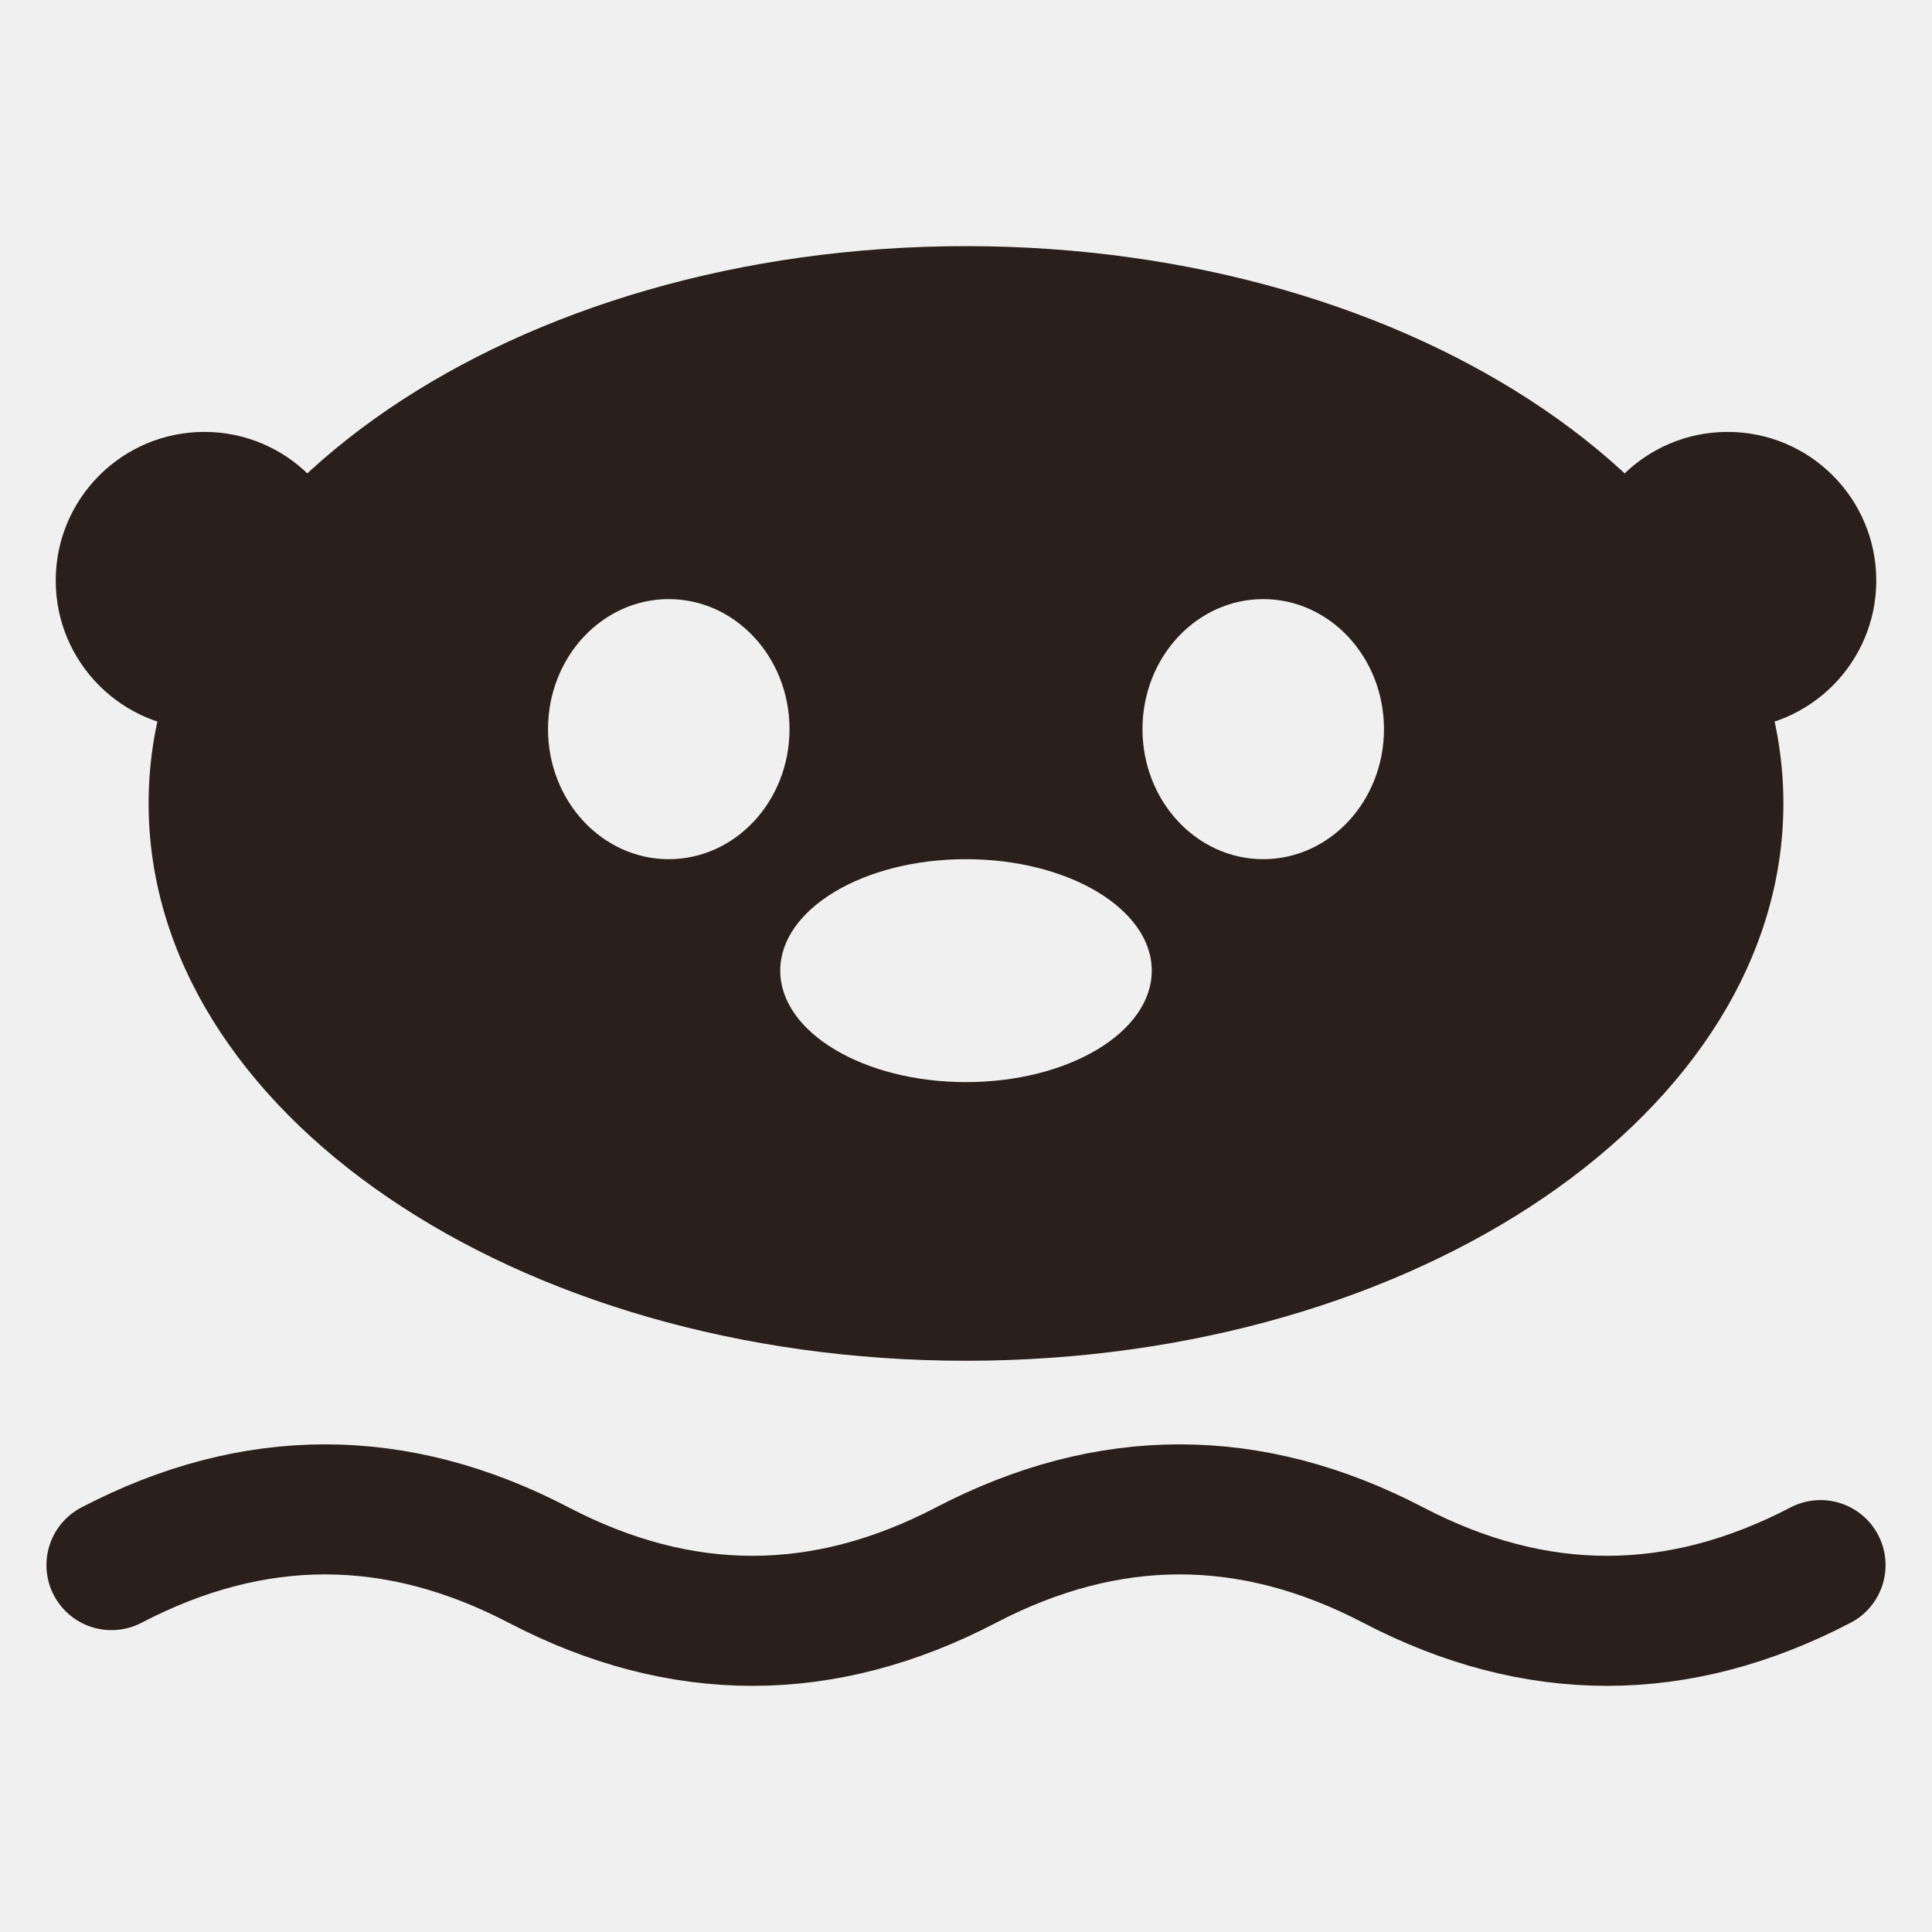
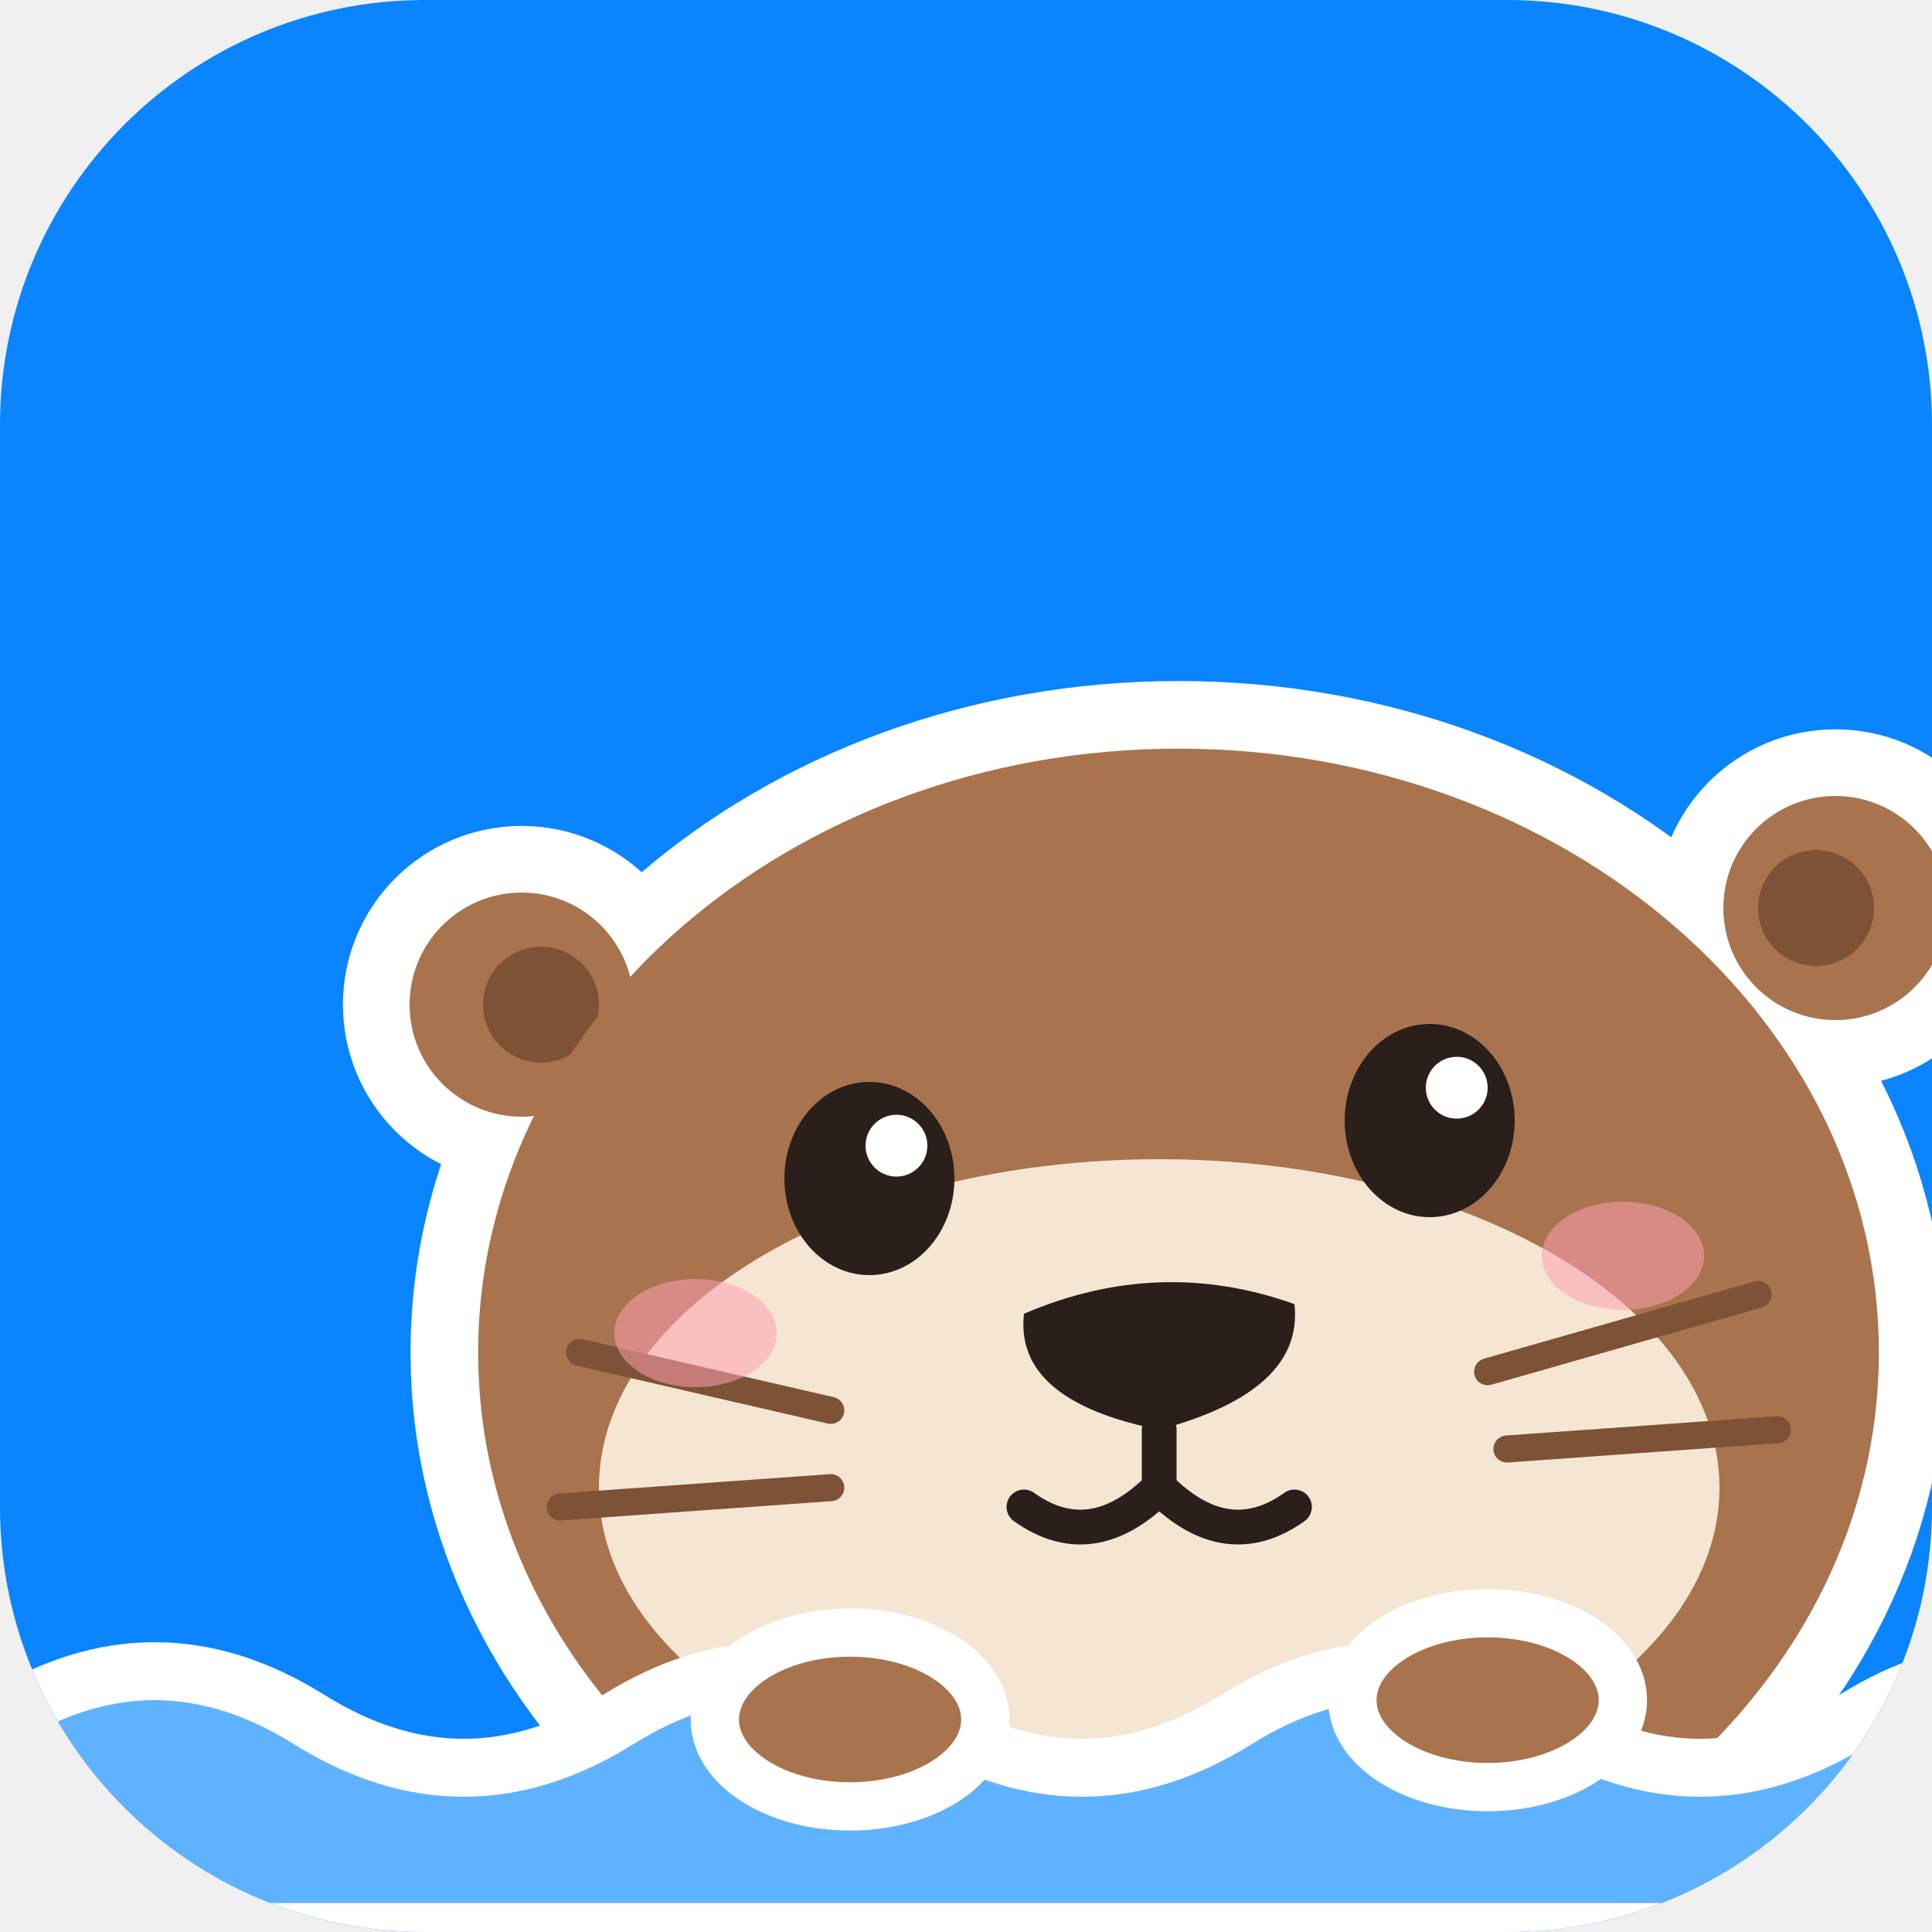
- <svg xmlns="http://www.w3.org/2000/svg" viewBox="-2 6.75 104 104" role="img" aria-label="umuo">
-   <style>
-     g { color: #2a1f1a }
-     @media (prefers-color-scheme: dark) { g { color: #f4e6d2 } }
-   </style>
-   <g>
-     <path fill="currentColor" d="M6 50a44 30 0 1 1 88 0a44 30 0 1 1-88 0ZM1 38a8 8 0 1 1 16 0a8 8 0 1 1-16 0ZM83 38a8 8 0 1 1 16 0a8 8 0 1 1-16 0ZM27.5 46a6.5 7 0 1 0 13 0a6.5 7 0 1 0-13 0ZM59.5 46a6.5 7 0 1 0 13 0a6.5 7 0 1 0-13 0ZM40 59a10 6 0 1 0 20 0a10 6 0 1 0-20 0Z" />
-     <path fill="none" stroke="currentColor" stroke-width="7" stroke-linecap="round" d="M4 91Q15.5 85 27 91T50 91T73 91T96 91" />
+ <svg xmlns="http://www.w3.org/2000/svg" viewBox="0 0 100 100" role="img" aria-label="umuo">
+   <defs>
+     <clipPath id="tile">
+       <rect width="100" height="100" rx="22" />
+     </clipPath>
+   </defs>
+   <g clip-path="url(#tile)">
+     <rect width="100" height="100" fill="#0A84FF" />
+     <circle cx="27" cy="52" r="7.5" fill="#A8734D" stroke="#fff" stroke-width="3.5" />
+     <circle cx="95" cy="47" r="7.5" fill="#A8734D" stroke="#fff" stroke-width="3.5" />
+     <ellipse cx="61" cy="70" rx="38" ry="33" fill="#A8734D" stroke="#fff" stroke-width="3.5" />
+     <circle cx="27" cy="52" r="5.8" fill="#A8734D" />
+     <circle cx="95" cy="47" r="5.8" fill="#A8734D" />
+     <circle cx="28" cy="52" r="3" fill="#7E5236" />
+     <circle cx="94" cy="47" r="3" fill="#7E5236" />
+     <ellipse cx="61" cy="70" rx="36.2" ry="31.2" fill="#A8734D" />
+     <ellipse cx="60" cy="77" rx="29" ry="17" fill="#F4E6D2" />
+     <ellipse cx="45" cy="61" rx="4.4" ry="5" fill="#2a1f1a" />
+     <ellipse cx="74" cy="58" rx="4.4" ry="5" fill="#2a1f1a" />
+     <circle cx="46.4" cy="59.3" r="1.6" fill="#fff" />
+     <circle cx="75.4" cy="56.3" r="1.6" fill="#fff" />
+     <path d="M53 68Q60 65 67 67.5Q67.5 72 60 74Q52.5 72.5 53 68Z" fill="#2a1f1a" />
+     <path d="M60 74V77M60 77Q56.5 80.5 53 78M60 77Q63.5 80.5 67 78" fill="none" stroke="#2a1f1a" stroke-width="1.8" stroke-linecap="round" />
+     <path d="M43 73L30 70M43 77L29 78M77 71L91 67M78 75L92 74" fill="none" stroke="#7E5236" stroke-width="1.4" stroke-linecap="round" />
+     <ellipse cx="36" cy="69" rx="4.2" ry="2.8" fill="#ff9fb0" opacity=".55" />
+     <ellipse cx="84" cy="65" rx="4.2" ry="2.8" fill="#ff9fb0" opacity=".55" />
+     <path d="M0 89Q8 84 16 89T32 89T48 89T64 89T80 89T96 89T112 89V100H0Z" fill="#5FB2FF" stroke="#fff" stroke-width="3" />
+     <ellipse cx="44" cy="89" rx="7" ry="4.5" fill="#A8734D" stroke="#fff" stroke-width="2.5" />
+     <ellipse cx="77" cy="88" rx="7" ry="4.5" fill="#A8734D" stroke="#fff" stroke-width="2.5" />
  </g>
</svg>
